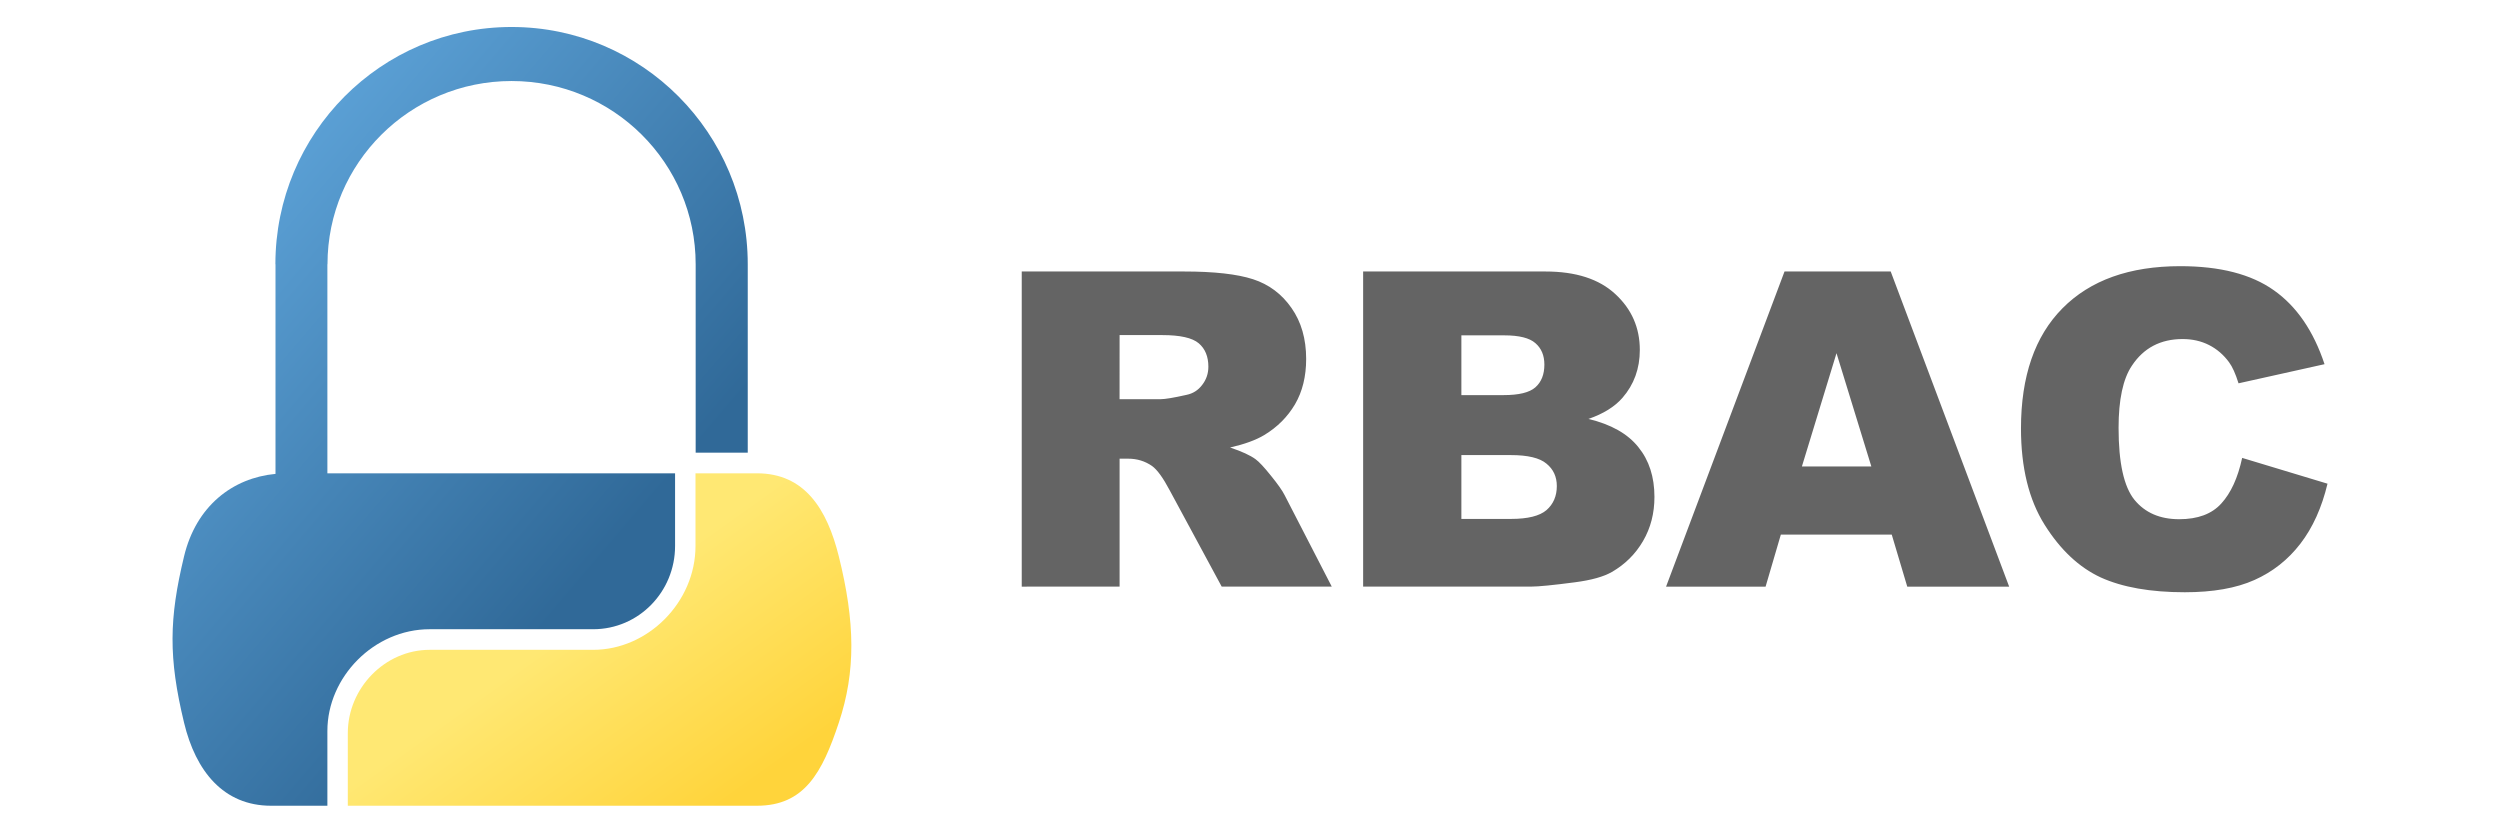
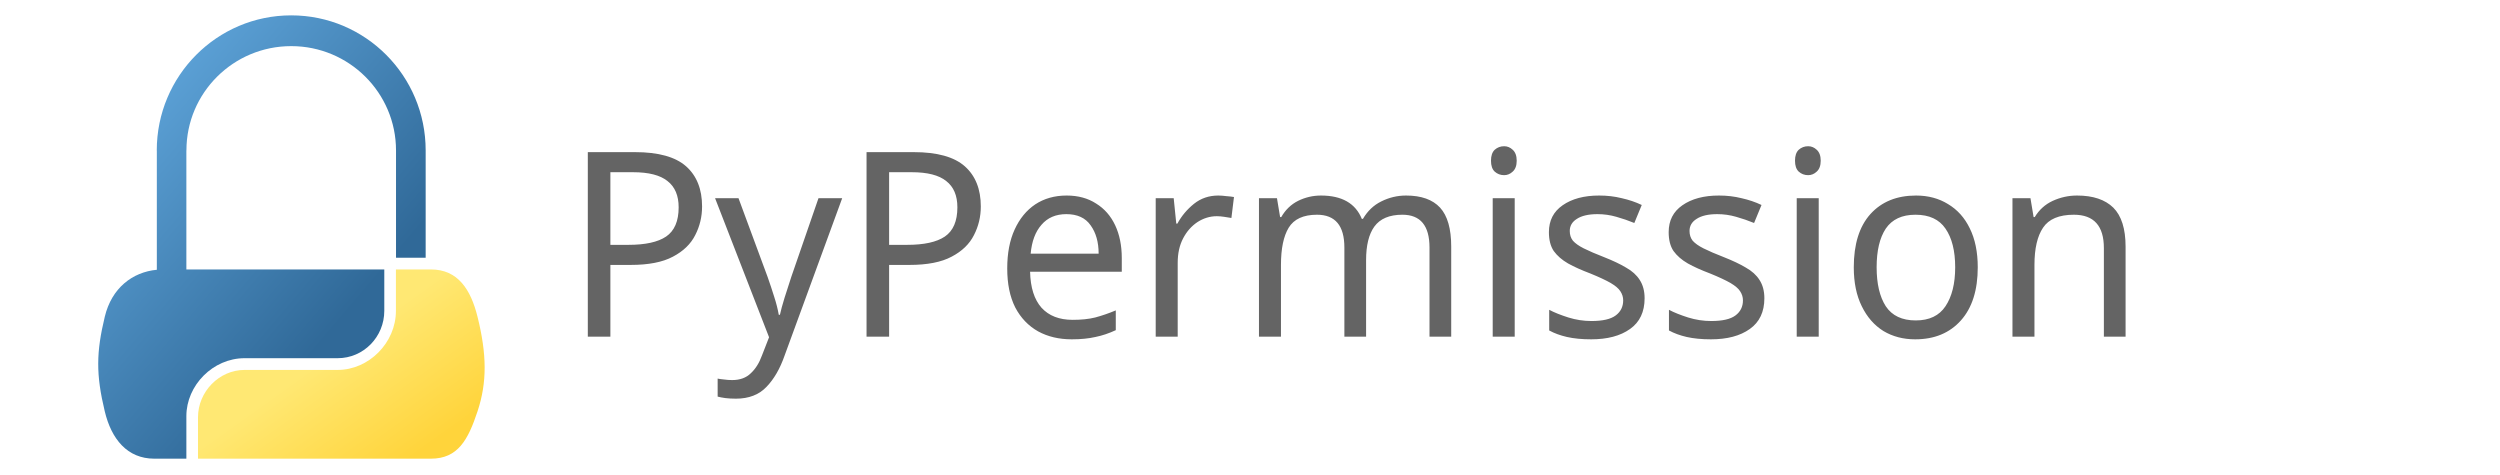
- <svg xmlns="http://www.w3.org/2000/svg" xmlns:xlink="http://www.w3.org/1999/xlink" width="76.568mm" height="25.542mm" viewBox="0 0 76.568 25.542" version="1.1" id="svg5" xml:space="preserve">
+ <svg xmlns="http://www.w3.org/2000/svg" xmlns:xlink="http://www.w3.org/1999/xlink" width="134.504mm" height="25.542mm" viewBox="0 0 134.504 25.542" version="1.1" id="svg5" xml:space="preserve">
  <defs id="defs2">
    <linearGradient id="linearGradient2795">
      <stop style="stop-color:#b8b8b8;stop-opacity:0.498;" offset="0" id="stop2797" />
      <stop style="stop-color:#7f7f7f;stop-opacity:0;" offset="1" id="stop2799" />
    </linearGradient>
    <linearGradient id="linearGradient2787">
      <stop style="stop-color:#7f7f7f;stop-opacity:0.5;" offset="0" id="stop2789" />
      <stop style="stop-color:#7f7f7f;stop-opacity:0;" offset="1" id="stop2791" />
    </linearGradient>
    <linearGradient id="linearGradient3676">
      <stop style="stop-color:#b2b2b2;stop-opacity:0.5;" offset="0" id="stop3678" />
      <stop style="stop-color:#b3b3b3;stop-opacity:0;" offset="1" id="stop3680" />
    </linearGradient>
    <linearGradient id="linearGradient3236">
      <stop style="stop-color:#f4f4f4;stop-opacity:1" offset="0" id="stop3244" />
      <stop style="stop-color:white;stop-opacity:1" offset="1" id="stop3240" />
    </linearGradient>
    <linearGradient id="linearGradient4671">
      <stop style="stop-color:#ffd43b;stop-opacity:1;" offset="0" id="stop4673" />
      <stop style="stop-color:#ffe873;stop-opacity:1" offset="1" id="stop4675" />
    </linearGradient>
    <linearGradient id="linearGradient4689">
      <stop style="stop-color:#5a9fd4;stop-opacity:1;" offset="0" id="stop4691" />
      <stop style="stop-color:#306998;stop-opacity:1;" offset="1" id="stop4693" />
    </linearGradient>
    <linearGradient x1="224.24" y1="144.757" x2="-65.309" y2="144.757" id="linearGradient2987" xlink:href="#linearGradient4671" gradientUnits="userSpaceOnUse" gradientTransform="translate(100.2702,99.61116)" />
    <linearGradient x1="172.942" y1="77.476" x2="26.67" y2="76.313" id="linearGradient2990" xlink:href="#linearGradient4689" gradientUnits="userSpaceOnUse" gradientTransform="translate(100.2702,99.61116)" />
    <linearGradient xlink:href="#linearGradient4671" id="linearGradient2255" gradientUnits="userSpaceOnUse" gradientTransform="matrix(0.562541,0,0,0.567972,-11.5974,-7.60954)" x1="224.24" y1="144.757" x2="-65.309" y2="144.757" />
    <linearGradient xlink:href="#linearGradient4689" id="linearGradient2258" gradientUnits="userSpaceOnUse" gradientTransform="matrix(0.562541,0,0,0.567972,-11.5974,-7.60954)" x1="172.942" y1="76.176" x2="26.67" y2="76.313" />
    <radialGradient xlink:href="#linearGradient2795" id="radialGradient2801" cx="61.519" cy="132.286" fx="61.519" fy="132.286" r="29.037" gradientTransform="matrix(1,0,0,0.177966,0,108.7434)" gradientUnits="userSpaceOnUse" />
    <linearGradient xlink:href="#linearGradient4671" id="linearGradient1475" gradientUnits="userSpaceOnUse" gradientTransform="matrix(0.562541,0,0,0.567972,4.57925,35.63343)" x1="150.961" y1="192.352" x2="112.031" y2="137.273" />
    <linearGradient xlink:href="#linearGradient4689" id="linearGradient1478" gradientUnits="userSpaceOnUse" gradientTransform="matrix(0.562541,0,0,0.567972,4.57925,35.63343)" x1="26.649" y1="20.604" x2="135.665" y2="114.398" />
  </defs>
  <g id="layer5" style="display:inline" transform="translate(-63.95735,-63.69325)">
    <g id="layer3" transform="matrix(0.1870265,0,0,0.1870265,65.58181,63.97687)">
-       <path id="path1948" style="fill:url(#linearGradient1478);fill-opacity:1" d="M 75.088,2.903 A 38.676,38.855 0 0 0 36.412,41.758 h 0.018 v 34.328 c -7.034,0.663 -13.003,5.276 -14.973,13.5 -2.462,10.213 -2.571,16.586 0,27.25 1.906,7.938 6.458,13.594 14.25,13.594 h 9.219 v -12.25 c 0,-8.85 7.657,-16.656 16.75,-16.656 h 26.781 c 7.455,0 13.407,-6.138 13.406,-13.625 v -11.906 h -26.781 -26.812 -3.344 V 41.758 h 0.018 a 30.146,30.006 0 0 1 30.145,-30.006 30.146,30.006 0 0 1 30.146,30.006 v 30.859 h 8.529 V 41.758 A 38.676,38.855 0 0 0 75.088,2.903 Z" />
+       <path id="path1948" style="fill:url(#linearGradient1478);fill-opacity:1" d="M 75.088,2.903 C 53.728,2.903 36.412,20.299 36.412,41.758 h 0.018 v 34.328 c -7.034,0.663 -13,5.276 -14.97,13.5 -2.462,10.213 -2.574,16.586 -0.003,27.25 1.906,7.938 6.458,13.594 14.25,13.594 h 9.219 v -12.25 c 0,-8.85 7.657,-16.656 16.75,-16.656 h 26.781 c 7.455,0 13.407,-6.138 13.406,-13.625 v -11.906 h -26.781 -26.812 -3.344 V 41.758 h 0.018 c 3.05e-4,-16.571 13.496,-30.005 30.145,-30.006 16.649,-2.91e-4 30.146,13.434 30.146,30.006 v 30.859 h 8.529 V 41.758 C 113.764,20.299 96.448,2.903 75.088,2.903 Z" />
      <path style="fill:url(#linearGradient1475);fill-opacity:1" d="m 48.27,130.43 h 26.813 26.781 13.406 c 7.792,0 10.696,-5.435 13.406,-13.594 2.799,-8.399 2.68,-16.476 0,-27.25 -1.926,-7.757 -5.604,-13.594 -13.406,-13.594 h -10.062 v 11.906 c 0,9.231 -7.826,17 -16.75,17 H 61.677 c -7.336,0 -13.406,6.278 -13.406,13.625" id="path1950" />
    </g>
  </g>
-   <path d="M 31.293,17.967 V 8.315 h 4.971 q 1.383,0 2.113,0.237 0.731,0.237 1.179,0.882 0.448,0.639 0.448,1.56 0,0.803 -0.342,1.389 -0.342,0.579 -0.941,0.941 -0.382,0.23 -1.047,0.382 0.533,0.178 0.777,0.356 0.165,0.119 0.474,0.507 0.316,0.388 0.421,0.599 l 1.442,2.798 h -3.371 l -1.593,-2.95 q -0.303,-0.573 -0.54,-0.744 -0.323,-0.224 -0.731,-0.224 h -0.263 v 3.917 z m 2.996,-5.741 h 1.258 q 0.204,0 0.79,-0.132 0.296,-0.059 0.481,-0.303 0.191,-0.244 0.191,-0.56 0,-0.467 -0.296,-0.718 -0.296,-0.25 -1.113,-0.25 h -1.31 z m 7.46,-3.911 h 5.583 q 1.396,0 2.14,0.691 0.751,0.691 0.751,1.712 0,0.856 -0.533,1.468 -0.356,0.408 -1.04,0.645 1.04,0.25 1.527,0.862 0.494,0.606 0.494,1.527 0,0.751 -0.349,1.35 -0.349,0.599 -0.955,0.948 -0.375,0.217 -1.132,0.316 -1.007,0.132 -1.337,0.132 h -5.149 z m 3.009,3.786 h 1.297 q 0.698,0 0.968,-0.237 0.277,-0.244 0.277,-0.698 0,-0.421 -0.277,-0.658 -0.27,-0.237 -0.948,-0.237 h -1.317 z m 0,3.792 h 1.521 q 0.77,0 1.086,-0.27 0.316,-0.277 0.316,-0.737 0,-0.428 -0.316,-0.685 -0.309,-0.263 -1.093,-0.263 h -1.514 z m 13.181,0.481 h -3.397 l -0.467,1.593 h -3.048 l 3.628,-9.652 h 3.252 l 3.628,9.652 h -3.121 z m -0.625,-2.087 -1.067,-3.47 -1.06,3.47 z m 11.357,-0.263 2.614,0.79 q -0.263,1.1 -0.83,1.837 -0.566,0.737 -1.409,1.113 -0.836,0.375 -2.133,0.375 -1.574,0 -2.574,-0.454 -0.994,-0.461 -1.718,-1.613 -0.724,-1.152 -0.724,-2.95 0,-2.397 1.271,-3.68 1.277,-1.29 3.608,-1.29 1.824,0 2.864,0.737 1.047,0.737 1.554,2.265 l -2.634,0.586 q -0.138,-0.441 -0.29,-0.645 -0.25,-0.342 -0.612,-0.527 -0.362,-0.184 -0.81,-0.184 -1.014,0 -1.554,0.816 -0.408,0.606 -0.408,1.903 0,1.606 0.487,2.206 0.487,0.593 1.369,0.593 0.856,0 1.29,-0.481 0.441,-0.481 0.639,-1.396 z" id="text1" style="font-size:13.484px;line-height:1.25;font-family:'Arial Black';-inkscape-font-specification:'Arial Black, ';letter-spacing:0px;word-spacing:0px;fill:#646464;stroke-width:0.337" aria-label="RBAC" />
+   <text xml:space="preserve" style="font-style:normal;font-variant:normal;font-weight:normal;font-stretch:normal;font-size:13.675px;line-height:1.5;font-family:'Arial Black';-inkscape-font-specification:'Arial Black, ';text-align:start;writing-mode:lr-tb;direction:ltr;text-anchor:start;fill:#646464;fill-opacity:1;stroke-width:0" x="30.823" y="17.819" id="text2" transform="scale(0.9836079,1.016665)">
+     <tspan id="tspan1" style="font-style:normal;font-variant:normal;font-weight:normal;font-stretch:normal;font-family:'Arial Black';-inkscape-font-specification:'Arial Black, ';fill:#646464;fill-opacity:1;stroke-width:0" x="30.823" y="17.819">PyPermission</tspan>
+   </text>
</svg>
